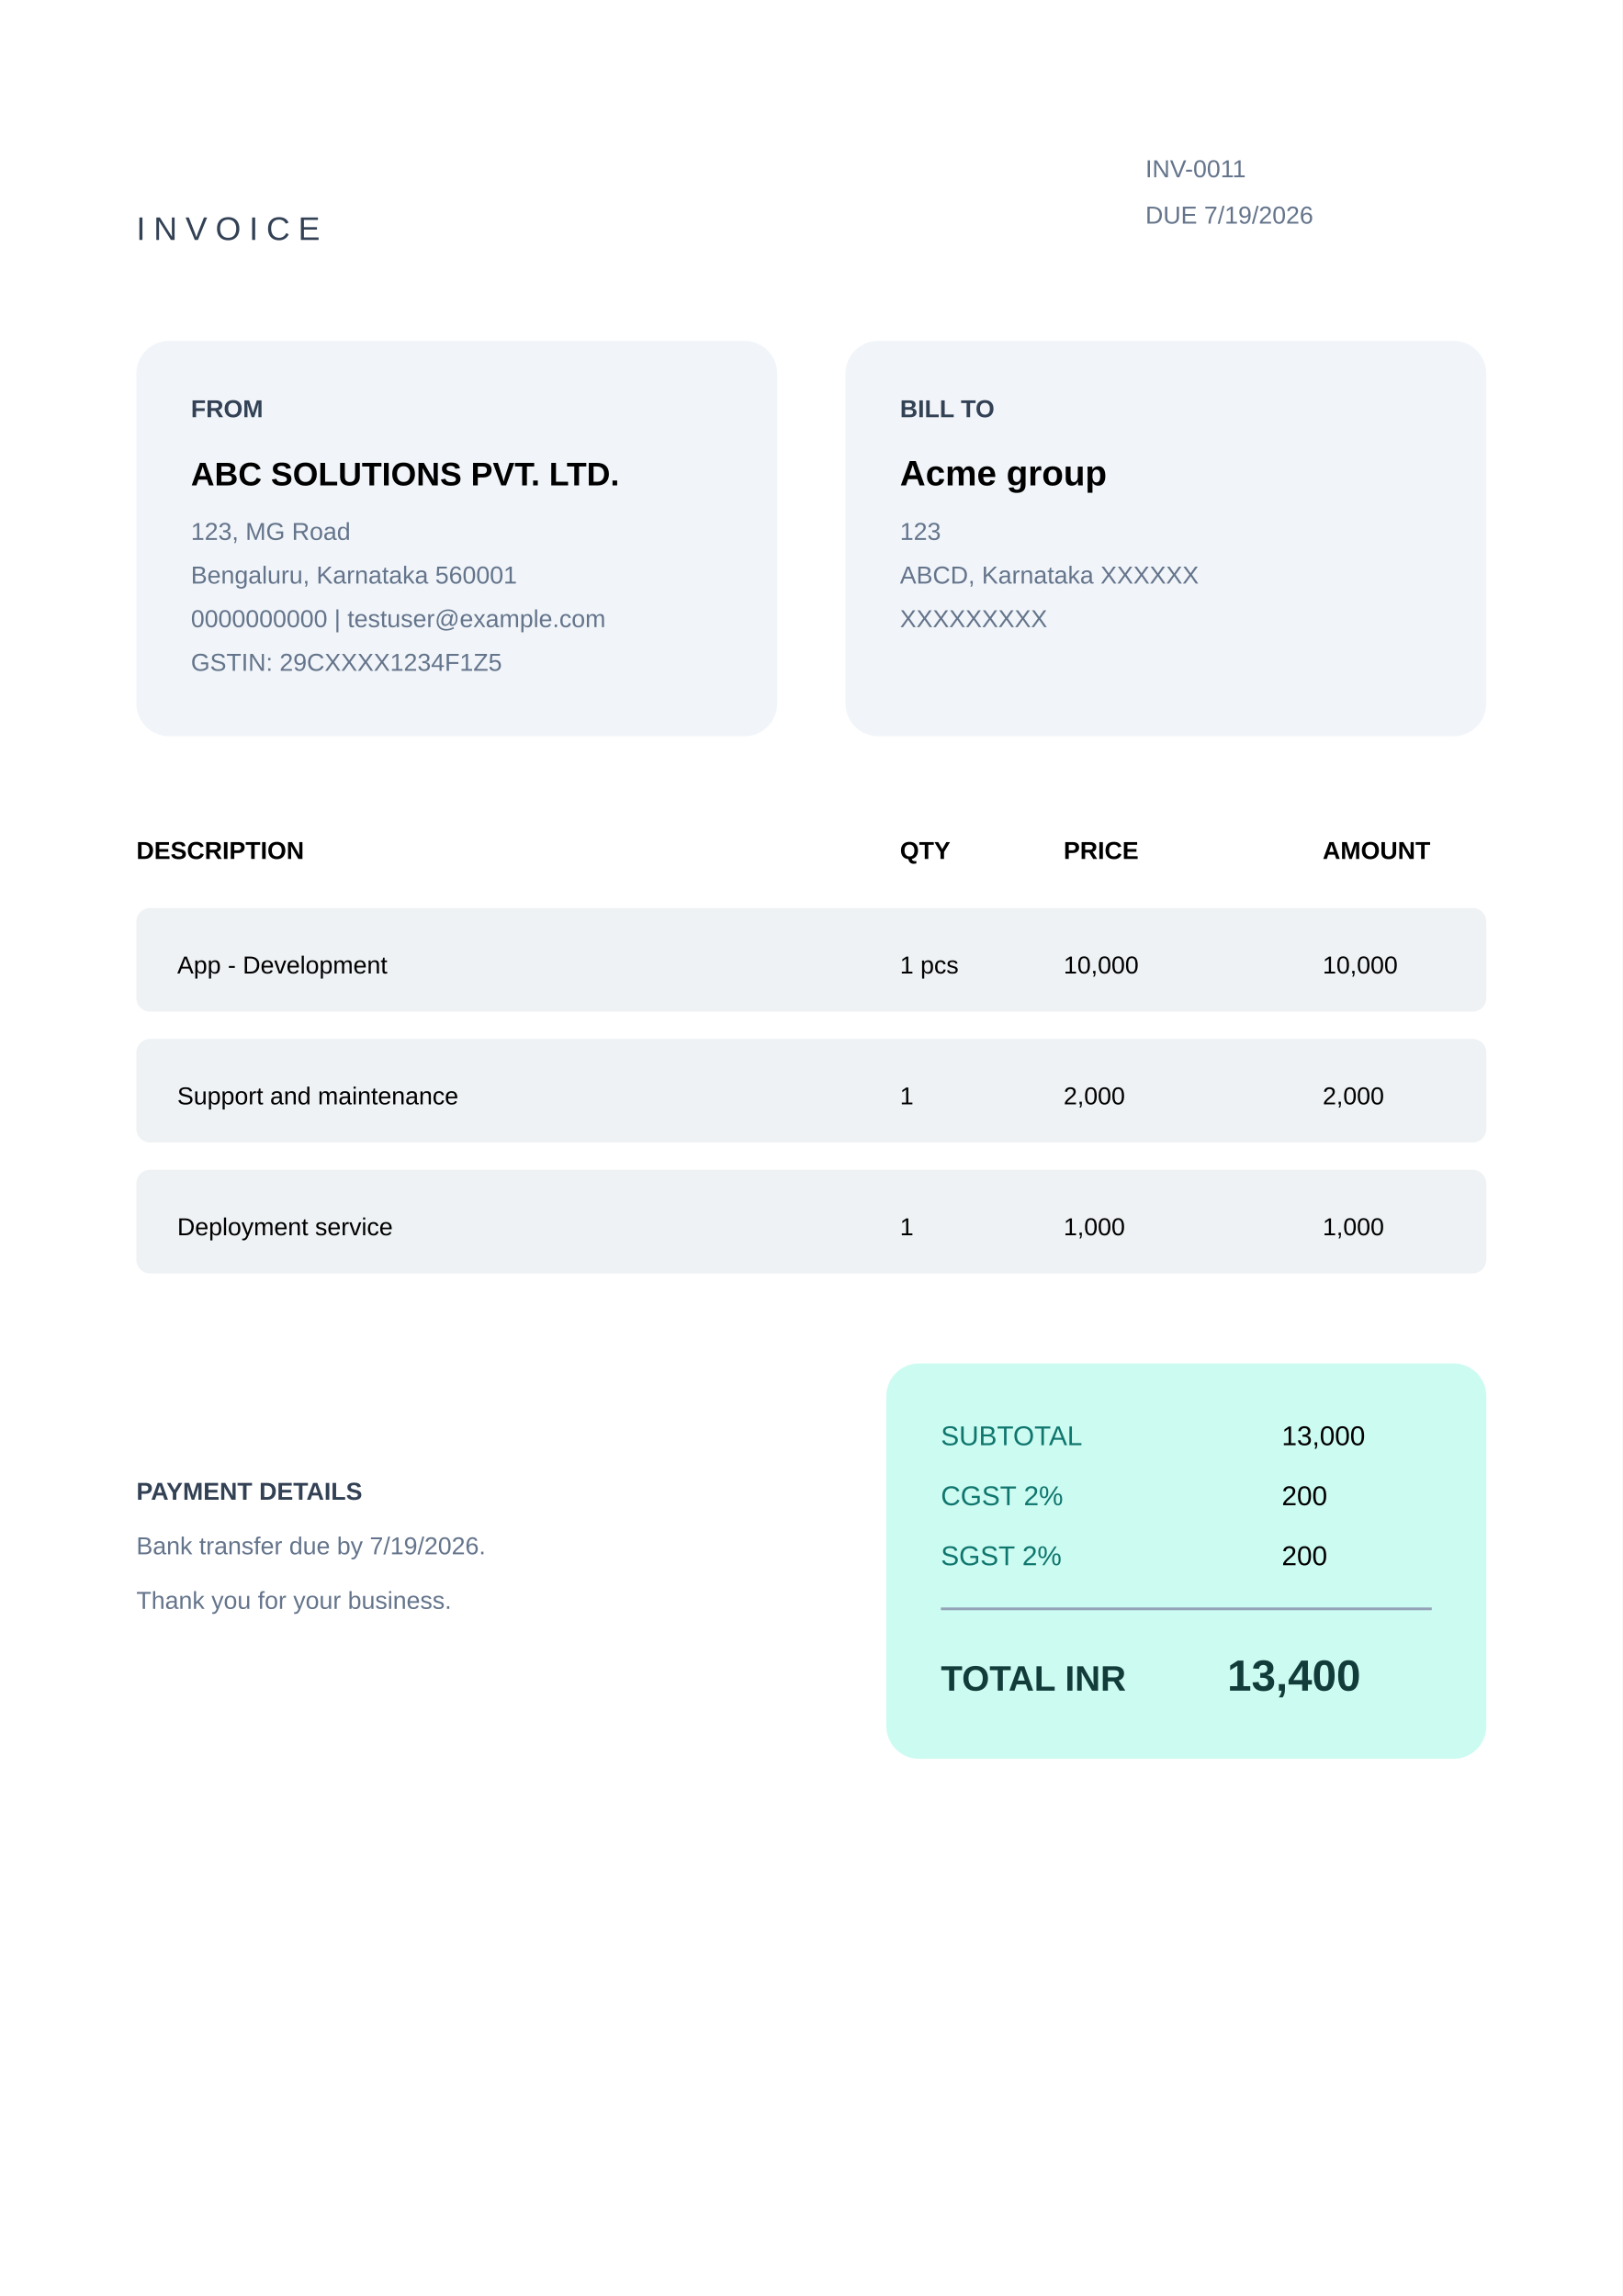
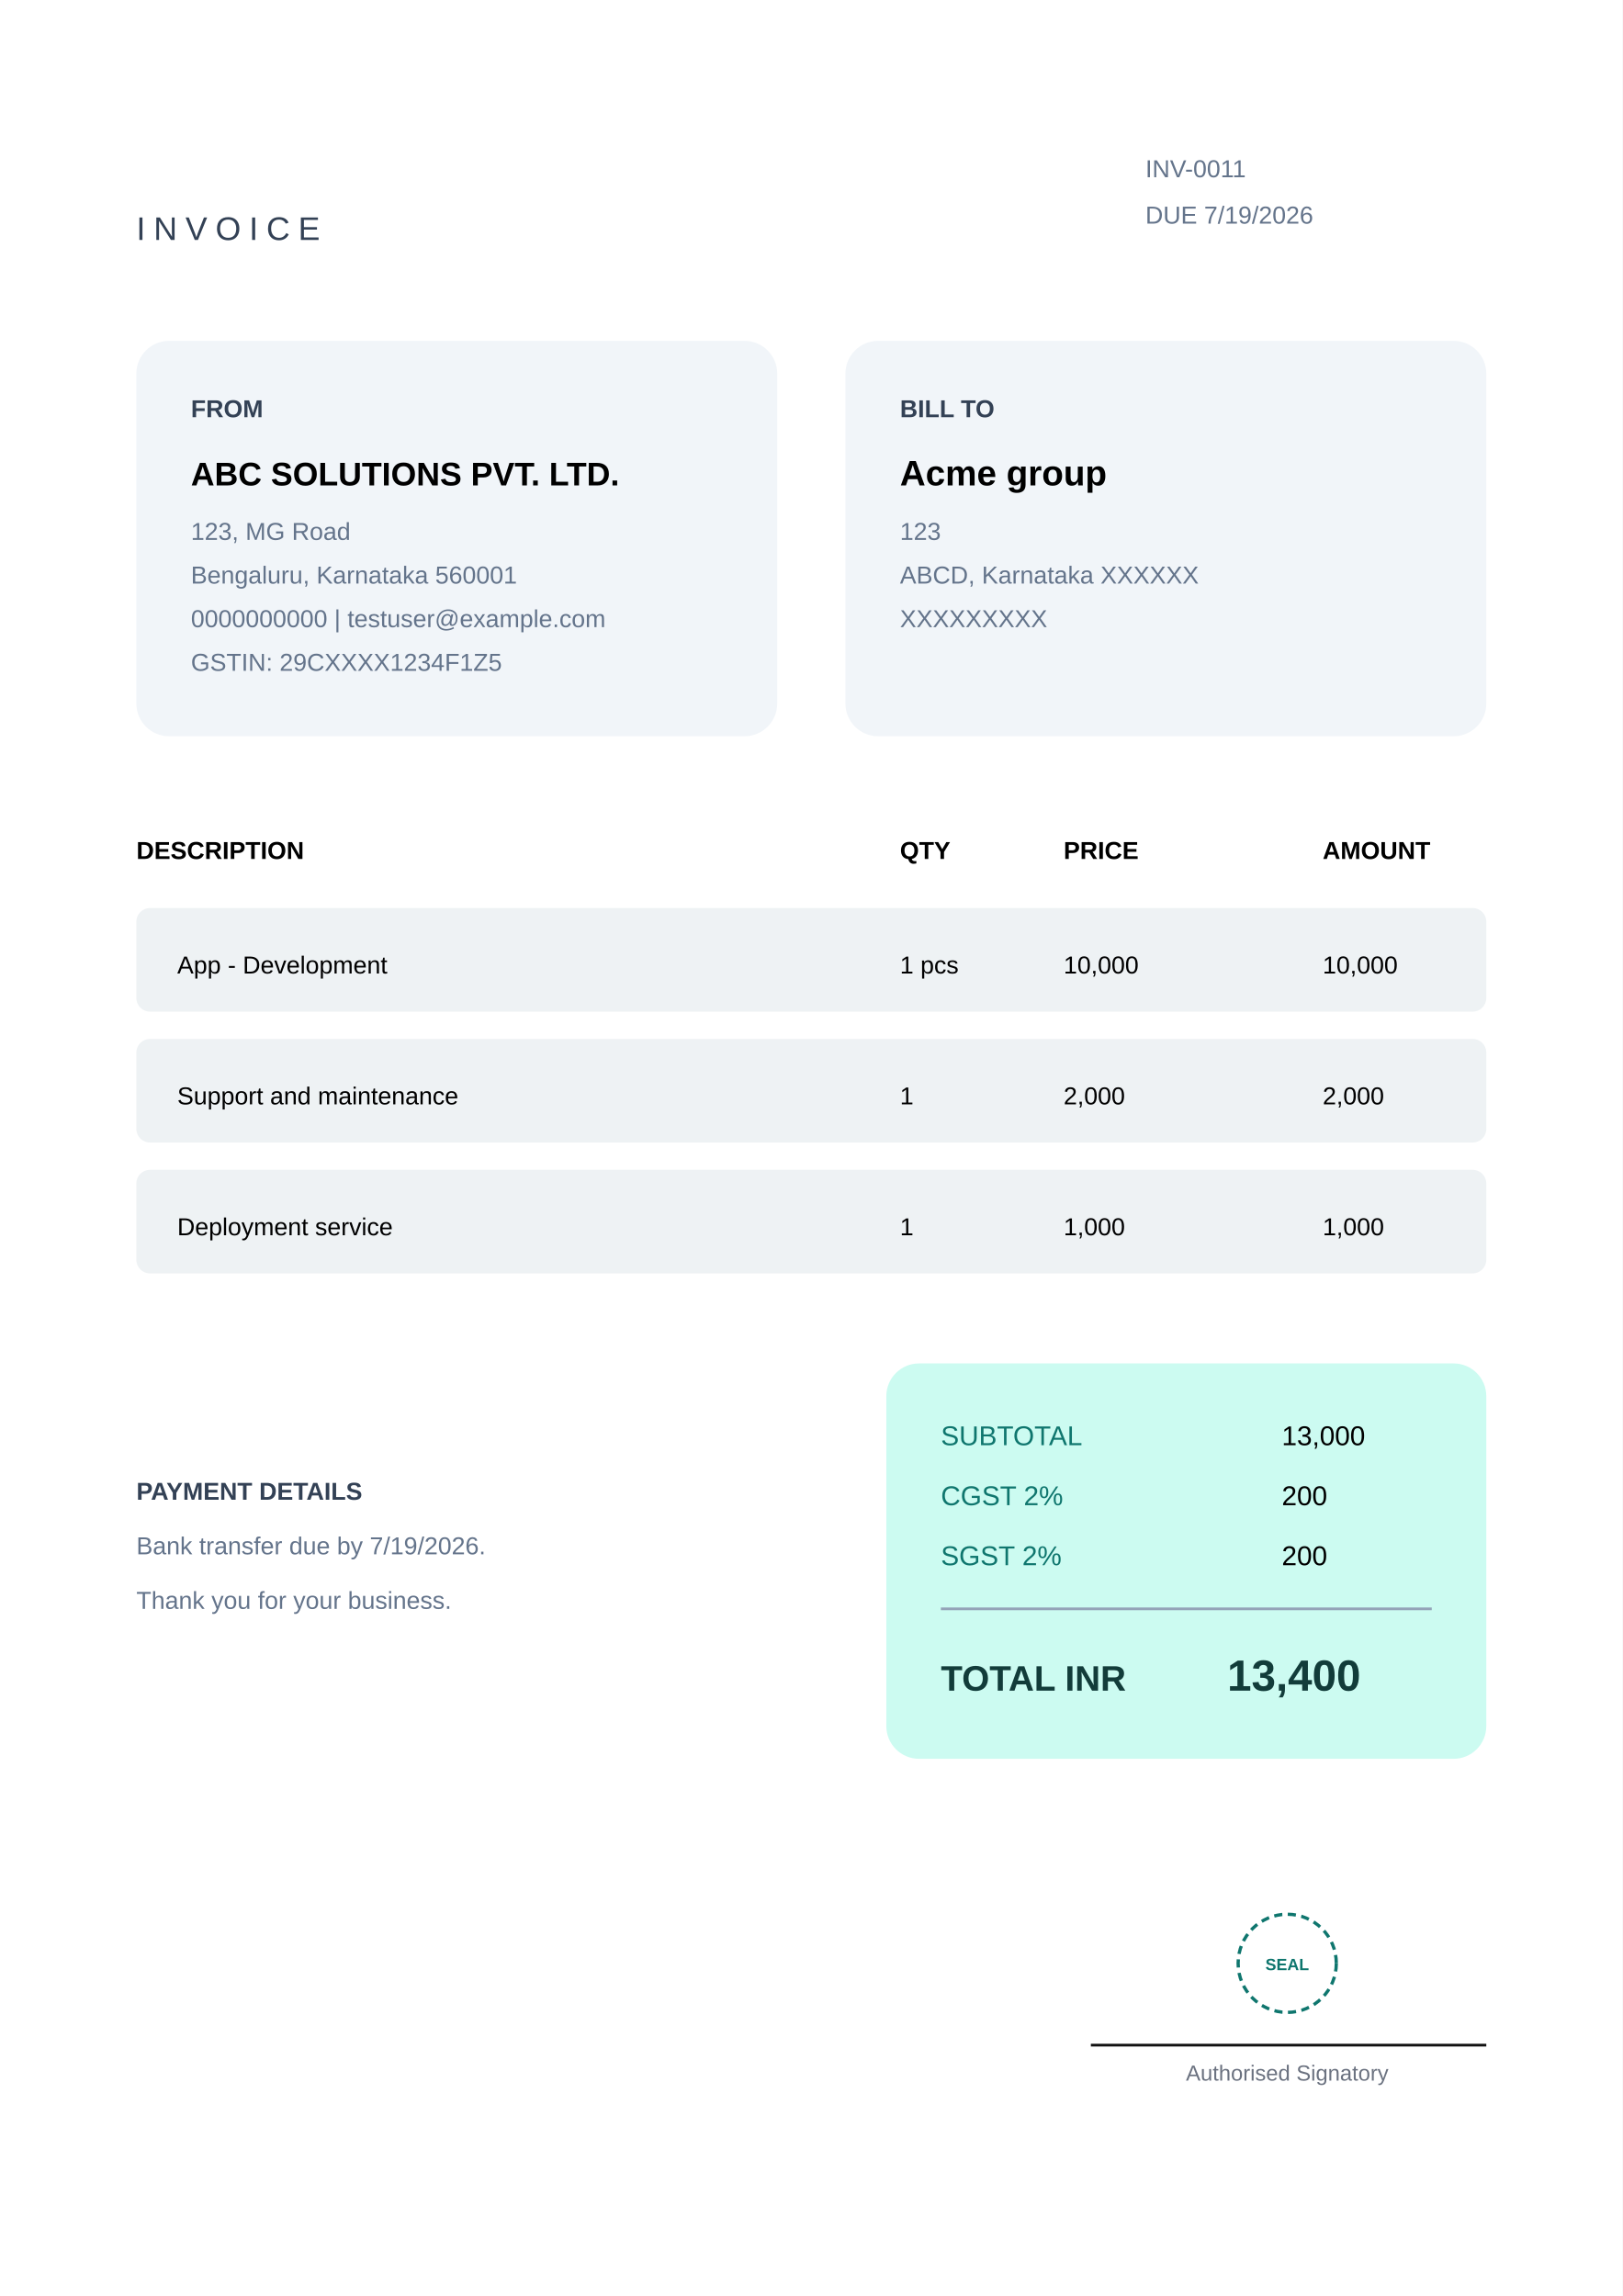
<svg xmlns="http://www.w3.org/2000/svg" width="595" height="842" viewBox="0 0 595 842">
  <rect width="595" height="842" fill="#fff" />
  <g transform="translate(50 28)" />
  <text x="50" y="88" font-family="Arial" font-size="12" fill="#334155" letter-spacing="3">INVOICE</text>
  <text x="420" y="65" font-family="Arial" font-size="9" fill="#64748b">INV-0011</text>
  <text x="420" y="82" font-family="Arial" font-size="9" fill="#64748b">DUE 7/19/2026</text>
  <rect x="50" y="125" width="235" height="145" rx="12" fill="#f1f5f9" />
  <rect x="310" y="125" width="235" height="145" rx="12" fill="#f1f5f9" />
  <text x="70" y="153" font-family="Arial" font-size="9" font-weight="700" fill="#334155">FROM</text>
  <text x="70" y="178" font-family="Arial" font-size="12" font-weight="700">ABC SOLUTIONS PVT. LTD.</text>
  <text x="70" y="198" font-family="Arial" font-size="9" fill="#64748b">123, MG Road</text>
  <text x="70" y="214" font-family="Arial" font-size="9" fill="#64748b">Bengaluru, Karnataka 560001</text>
  <text x="70" y="230" font-family="Arial" font-size="9" fill="#64748b">0000000000 | testuser@example.com</text>
  <text x="70" y="246" font-family="Arial" font-size="9" fill="#64748b">GSTIN: 29CXXXX1234F1Z5</text>
  <text x="330" y="153" font-family="Arial" font-size="9" font-weight="700" fill="#334155">BILL TO</text>
  <text x="330" y="178" font-family="Arial" font-size="13" font-weight="700">Acme group</text>
  <text x="330" y="198" font-family="Arial" font-size="9" fill="#64748b">123</text>
  <text x="330" y="214" font-family="Arial" font-size="9" fill="#64748b">ABCD, Karnataka XXXXXX</text>
  <text x="330" y="230" font-family="Arial" font-size="9" fill="#64748b">XXXXXXXXX</text>
  <text x="50" y="315" font-family="Arial" font-size="9" font-weight="700">DESCRIPTION</text>
  <text x="330" y="315" font-family="Arial" font-size="9" font-weight="700">QTY</text>
  <text x="390" y="315" font-family="Arial" font-size="9" font-weight="700">PRICE</text>
  <text x="485" y="315" font-family="Arial" font-size="9" font-weight="700">AMOUNT</text>
  <g fill="#eef2f4">
    <rect x="50" y="333" width="495" height="38" rx="5" />
    <rect x="50" y="381" width="495" height="38" rx="5" />
    <rect x="50" y="429" width="495" height="38" rx="5" />
  </g>
  <text x="65" y="357" font-family="Arial" font-size="9">App - Development</text>
  <text x="330" y="357" font-family="Arial" font-size="9">1 pcs</text>
  <text x="390" y="357" font-family="Arial" font-size="9">10,000</text>
  <text x="485" y="357" font-family="Arial" font-size="9">10,000</text>
  <text x="65" y="405" font-family="Arial" font-size="9">Support and maintenance</text>
  <text x="330" y="405" font-family="Arial" font-size="9">1</text>
  <text x="390" y="405" font-family="Arial" font-size="9">2,000</text>
  <text x="485" y="405" font-family="Arial" font-size="9">2,000</text>
  <text x="65" y="453" font-family="Arial" font-size="9">Deployment service</text>
  <text x="330" y="453" font-family="Arial" font-size="9">1</text>
  <text x="390" y="453" font-family="Arial" font-size="9">1,000</text>
  <text x="485" y="453" font-family="Arial" font-size="9">1,000</text>
  <rect x="325" y="500" width="220" height="145" rx="12" fill="#ccfbf1" />
  <text x="345" y="530" font-family="Arial" font-size="10" fill="#0f766e">SUBTOTAL</text>
  <text x="470" y="530" font-family="Arial" font-size="10">13,000</text>
  <text x="345" y="552" font-family="Arial" font-size="10" fill="#0f766e">CGST 2%</text>
  <text x="470" y="552" font-family="Arial" font-size="10">200</text>
  <text x="345" y="574" font-family="Arial" font-size="10" fill="#0f766e">SGST 2%</text>
  <text x="470" y="574" font-family="Arial" font-size="10">200</text>
  <line x1="345" y1="590" x2="525" y2="590" stroke="#94a3b8" />
  <text x="345" y="620" font-family="Arial" font-size="13" font-weight="700" fill="#123c3a">TOTAL INR</text>
  <text x="450" y="620" font-family="Arial" font-size="16" font-weight="700" fill="#123c3a">13,400</text>
  <text x="50" y="550" font-family="Arial" font-size="9" font-weight="700" fill="#334155">PAYMENT DETAILS</text>
  <text x="50" y="570" font-family="Arial" font-size="9" fill="#64748b">Bank transfer due by 7/19/2026.</text>
  <text x="50" y="590" font-family="Arial" font-size="9" fill="#64748b">Thank you for your business.</text>
+   <line x1="400" y1="750" x2="545" y2="750" stroke="#111" />
+   <text x="472" y="763" text-anchor="middle" font-family="Arial" font-size="8" fill="#6B7280">Authorised Signatory</text>
+   <circle cx="472" cy="720" r="18" fill="none" stroke="#0f766e" stroke-width="1.2" stroke-dasharray="3,2" />
+   <text x="472" y="722.5" text-anchor="middle" font-family="Arial" font-size="6" font-weight="700" fill="#0f766e">SEAL</text>
</svg>
